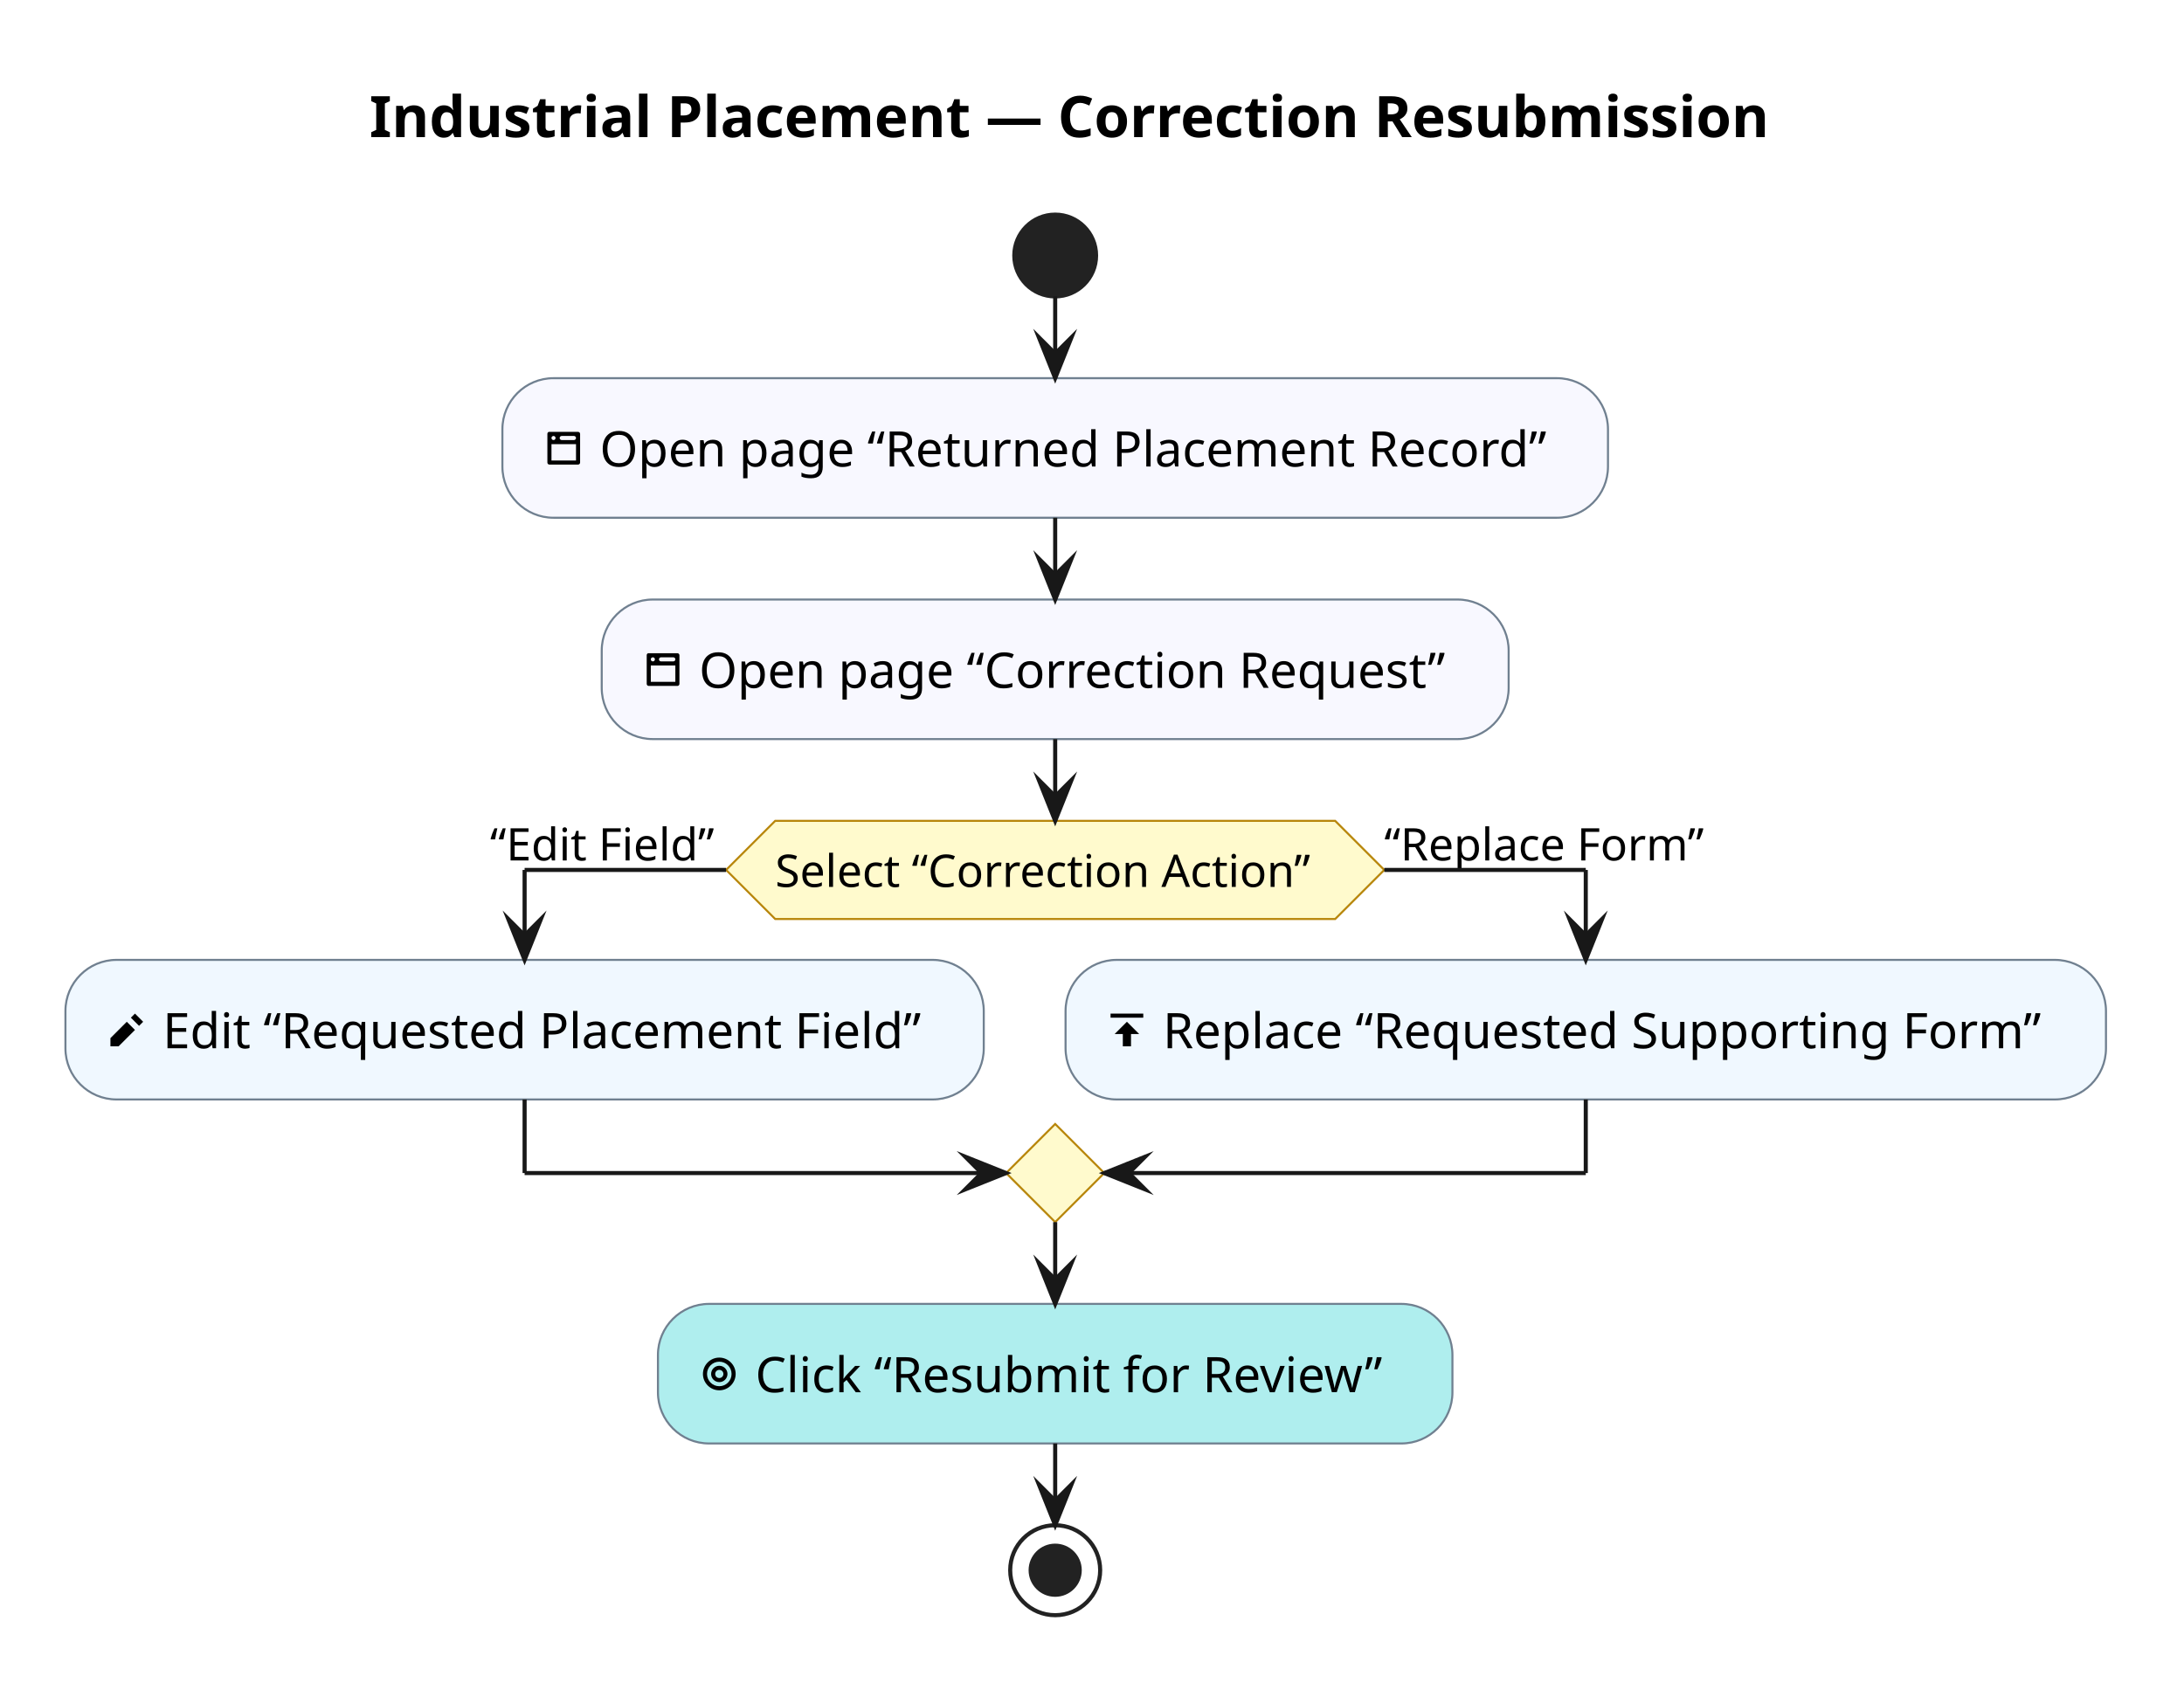
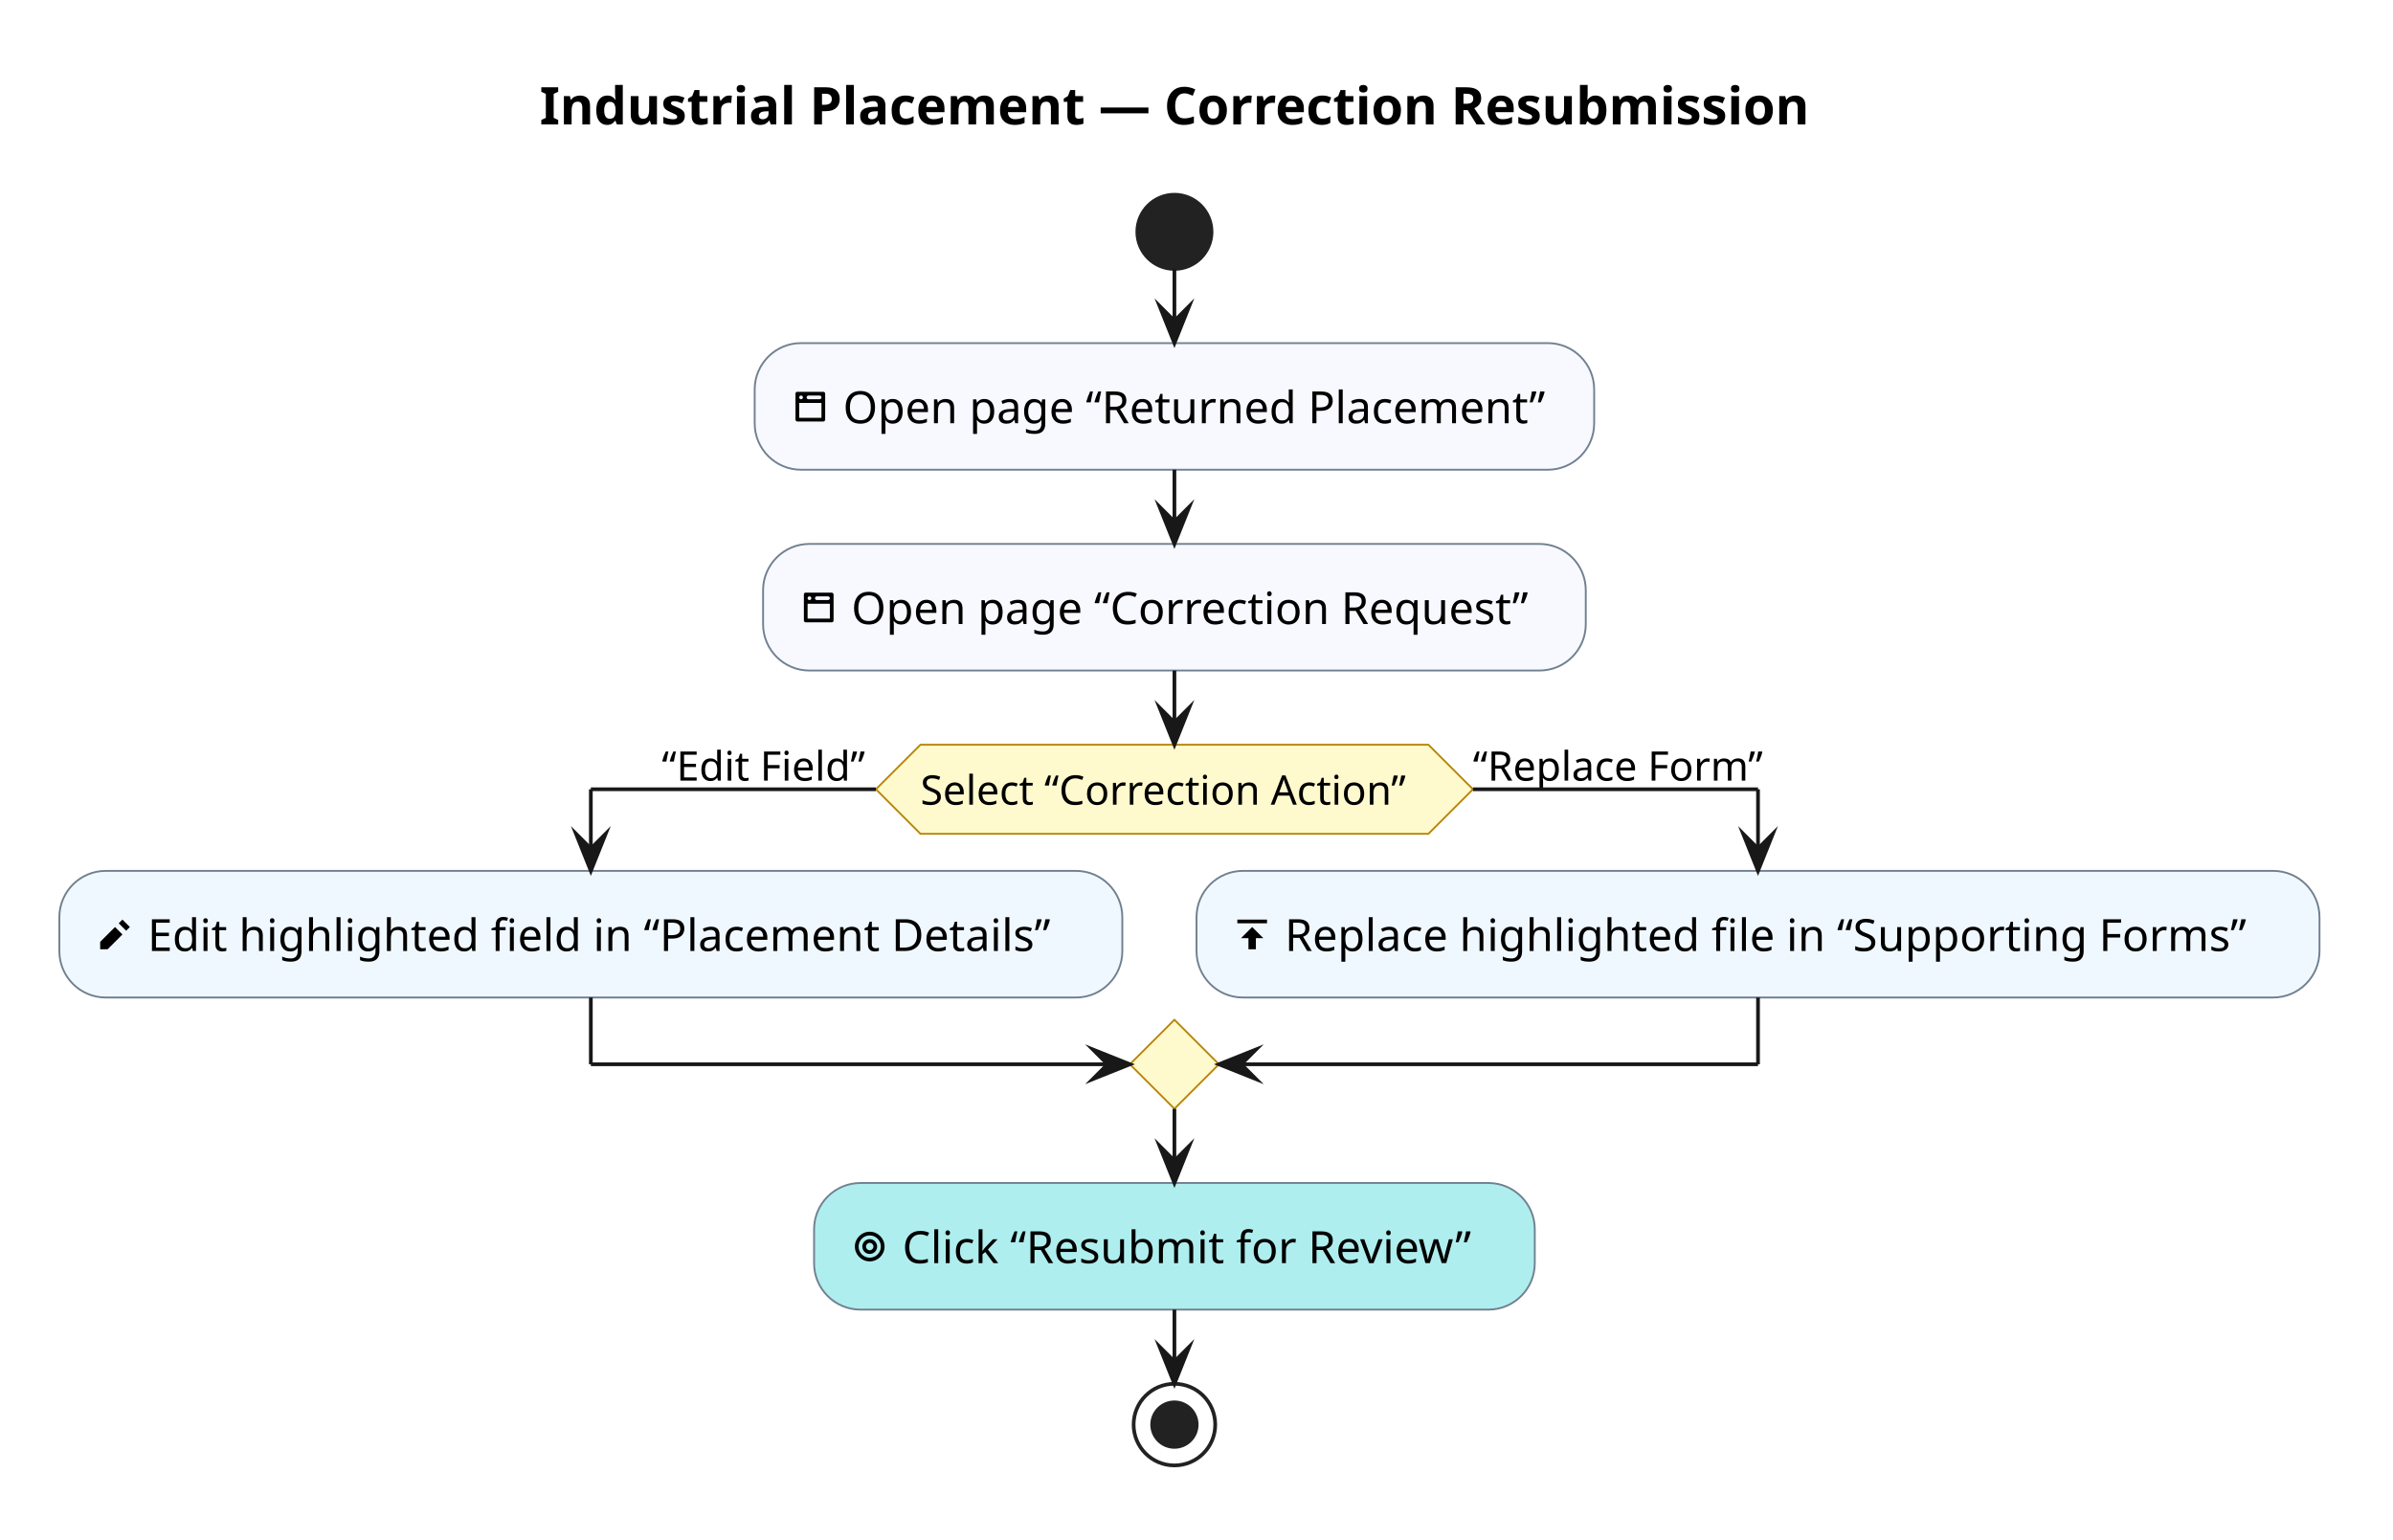
- <svg xmlns="http://www.w3.org/2000/svg" contentStyleType="text/css" data-diagram-type="ACTIVITY" height="415px" preserveAspectRatio="none" style="width:534px;height:415px;background:#FFFFFF;" version="1.1" viewBox="0 0 534 415" width="534px" zoomAndPan="magnify">
+ <svg xmlns="http://www.w3.org/2000/svg" contentStyleType="text/css" data-diagram-type="ACTIVITY" height="415px" preserveAspectRatio="none" style="width:645px;height:415px;background:#FFFFFF;" version="1.1" viewBox="0 0 645 415" width="645px" zoomAndPan="magnify">
  <defs />
  <g>
    <g class="title" data-source-line="2">
-       <text fill="#000000" font-family="sans-serif" font-size="14" font-weight="700" lengthAdjust="spacing" textLength="352.283" x="90.319" y="33.535">Industrial Placement — Correction Resubmission</text>
+       <text fill="#000000" font-family="sans-serif" font-size="14" font-weight="700" lengthAdjust="spacing" textLength="352.283" x="145.453" y="33.535">Industrial Placement — Correction Resubmission</text>
    </g>
-     <ellipse cx="257.999" cy="62.488" fill="#222222" rx="10" ry="10" style="stroke:#222222;stroke-width:1;" />
-     <rect fill="#F8F8FF" height="34.133" rx="12.5" ry="12.5" style="stroke:#708090;stroke-width:0.5;" width="270.322" x="122.838" y="92.488" />
-     <path d="M134.178,105.621 A0.5,0.5 0 0 0 133.838,106.121 L133.838,113.121 A0.5,0.5 0 0 0 134.338,113.621 L141.338,113.621 A0.5,0.5 0 0 0 141.838,113.121 L141.838,106.121 A0.5,0.5 0 0 0 141.338,105.621 L134.338,105.621 A0.5,0.5 0 0 0 134.248,105.621 A0.5,0.5 0 0 0 134.188,105.621 M135.338,106.621 C135.618,106.621 135.838,106.841 135.838,107.121 C135.838,107.401 135.618,107.621 135.338,107.621 C135.058,107.621 134.838,107.401 134.838,107.121 C134.838,106.841 135.058,106.621 135.338,106.621 M137.338,106.621 L140.338,106.621 C140.618,106.621 140.838,106.841 140.838,107.121 C140.838,107.401 140.618,107.621 140.338,107.621 L137.338,107.621 C137.058,107.621 136.838,107.401 136.838,107.121 C136.838,106.841 137.058,106.621 137.338,106.621 M134.838,108.621 L140.838,108.621 L140.838,112.621 L134.838,112.621 L134.838,108.621" fill="#000000" />
-     <text fill="#000000" font-family="sans-serif" font-size="12" lengthAdjust="spacing" textLength="236.525" x="146.635" y="114.09">Open page “Returned Placement Record”</text>
-     <rect fill="#F8F8FF" height="34.133" rx="12.5" ry="12.5" style="stroke:#708090;stroke-width:0.5;" width="221.748" x="147.125" y="146.621" />
-     <path d="M158.465,159.754 A0.5,0.5 0 0 0 158.125,160.254 L158.125,167.254 A0.5,0.5 0 0 0 158.625,167.754 L165.625,167.754 A0.5,0.5 0 0 0 166.125,167.254 L166.125,160.254 A0.5,0.5 0 0 0 165.625,159.754 L158.625,159.754 A0.5,0.5 0 0 0 158.535,159.754 A0.5,0.5 0 0 0 158.475,159.754 M159.625,160.754 C159.905,160.754 160.125,160.974 160.125,161.254 C160.125,161.534 159.905,161.754 159.625,161.754 C159.345,161.754 159.125,161.534 159.125,161.254 C159.125,160.974 159.345,160.754 159.625,160.754 M161.625,160.754 L164.625,160.754 C164.905,160.754 165.125,160.974 165.125,161.254 C165.125,161.534 164.905,161.754 164.625,161.754 L161.625,161.754 C161.345,161.754 161.125,161.534 161.125,161.254 C161.125,160.974 161.345,160.754 161.625,160.754 M159.125,162.754 L165.125,162.754 L165.125,166.754 L159.125,166.754 L159.125,162.754" fill="#000000" />
-     <text fill="#000000" font-family="sans-serif" font-size="12" lengthAdjust="spacing" textLength="187.951" x="170.922" y="168.223">Open page “Correction Request”</text>
-     <polygon fill="#FFFACD" points="189.536,200.754,326.462,200.754,338.462,212.754,326.462,224.754,189.536,224.754,177.536,212.754,189.536,200.754" style="stroke:#B8860B;stroke-width:0.5;stroke-linejoin:miter;stroke-miterlimit:10;" />
-     <text fill="#000000" font-family="sans-serif" font-size="11" lengthAdjust="spacing" textLength="136.925" x="189.536" y="216.911">Select “Correction Action”</text>
-     <text fill="#000000" font-family="sans-serif" font-size="11" lengthAdjust="spacing" textLength="57.712" x="119.824" y="210.434">“Edit Field”</text>
-     <text fill="#000000" font-family="sans-serif" font-size="11" lengthAdjust="spacing" textLength="80.674" x="338.462" y="210.434">“Replace Form”</text>
-     <rect fill="#F0F8FF" height="34.133" rx="12.5" ry="12.5" style="stroke:#708090;stroke-width:0.5;" width="224.537" x="16" y="234.754" />
+     <ellipse cx="316.55" cy="62.488" fill="#222222" rx="10" ry="10" style="stroke:#222222;stroke-width:1;" />
+     <rect fill="#F8F8FF" height="34.133" rx="12.5" ry="12.5" style="stroke:#708090;stroke-width:0.5;" width="226.272" x="203.415" y="92.488" />
+     <path d="M214.755,105.621 A0.5,0.5 0 0 0 214.415,106.121 L214.415,113.121 A0.5,0.5 0 0 0 214.915,113.621 L221.915,113.621 A0.5,0.5 0 0 0 222.415,113.121 L222.415,106.121 A0.5,0.5 0 0 0 221.915,105.621 L214.915,105.621 A0.5,0.5 0 0 0 214.825,105.621 A0.5,0.5 0 0 0 214.765,105.621 M215.915,106.621 C216.195,106.621 216.415,106.841 216.415,107.121 C216.415,107.401 216.195,107.621 215.915,107.621 C215.635,107.621 215.415,107.401 215.415,107.121 C215.415,106.841 215.635,106.621 215.915,106.621 M217.915,106.621 L220.915,106.621 C221.195,106.621 221.415,106.841 221.415,107.121 C221.415,107.401 221.195,107.621 220.915,107.621 L217.915,107.621 C217.635,107.621 217.415,107.401 217.415,107.121 C217.415,106.841 217.635,106.621 217.915,106.621 M215.415,108.621 L221.415,108.621 L221.415,112.621 L215.415,112.621 L215.415,108.621" fill="#000000" />
+     <text fill="#000000" font-family="sans-serif" font-size="12" lengthAdjust="spacing" textLength="192.475" x="227.211" y="114.09">Open page “Returned Placement”</text>
+     <rect fill="#F8F8FF" height="34.133" rx="12.5" ry="12.5" style="stroke:#708090;stroke-width:0.5;" width="221.748" x="205.676" y="146.621" />
+     <path d="M217.016,159.754 A0.5,0.5 0 0 0 216.676,160.254 L216.676,167.254 A0.5,0.5 0 0 0 217.176,167.754 L224.176,167.754 A0.5,0.5 0 0 0 224.676,167.254 L224.676,160.254 A0.5,0.5 0 0 0 224.176,159.754 L217.176,159.754 A0.5,0.5 0 0 0 217.086,159.754 A0.5,0.5 0 0 0 217.026,159.754 M218.176,160.754 C218.456,160.754 218.676,160.974 218.676,161.254 C218.676,161.534 218.456,161.754 218.176,161.754 C217.896,161.754 217.676,161.534 217.676,161.254 C217.676,160.974 217.896,160.754 218.176,160.754 M220.176,160.754 L223.176,160.754 C223.456,160.754 223.676,160.974 223.676,161.254 C223.676,161.534 223.456,161.754 223.176,161.754 L220.176,161.754 C219.896,161.754 219.676,161.534 219.676,161.254 C219.676,160.974 219.896,160.754 220.176,160.754 M217.676,162.754 L223.676,162.754 L223.676,166.754 L217.676,166.754 L217.676,162.754" fill="#000000" />
+     <text fill="#000000" font-family="sans-serif" font-size="12" lengthAdjust="spacing" textLength="187.951" x="229.473" y="168.223">Open page “Correction Request”</text>
+     <polygon fill="#FFFACD" points="248.088,200.754,385.013,200.754,397.013,212.754,385.013,224.754,248.088,224.754,236.088,212.754,248.088,200.754" style="stroke:#B8860B;stroke-width:0.5;stroke-linejoin:miter;stroke-miterlimit:10;" />
+     <text fill="#000000" font-family="sans-serif" font-size="11" lengthAdjust="spacing" textLength="136.925" x="248.088" y="216.911">Select “Correction Action”</text>
+     <text fill="#000000" font-family="sans-serif" font-size="11" lengthAdjust="spacing" textLength="57.712" x="178.375" y="210.434">“Edit Field”</text>
+     <text fill="#000000" font-family="sans-serif" font-size="11" lengthAdjust="spacing" textLength="80.674" x="397.013" y="210.434">“Replace Form”</text>
+     <rect fill="#F0F8FF" height="34.133" rx="12.5" ry="12.5" style="stroke:#708090;stroke-width:0.5;" width="286.506" x="16" y="234.754" />
    <path d="M33,247.887 L32,248.887 L34,250.887 L35,249.887 L33,247.887 M31,249.887 L27,253.887 L27,255.887 L29,255.887 L33,251.887 L31,249.887" fill="#000000" />
-     <text fill="#000000" font-family="sans-serif" font-size="12" lengthAdjust="spacing" textLength="190.74" x="39.797" y="256.356">Edit “Requested Placement Field”</text>
-     <rect fill="#F0F8FF" height="34.133" rx="12.5" ry="12.5" style="stroke:#708090;stroke-width:0.5;" width="254.385" x="260.537" y="234.754" />
-     <path d="M271.537,247.887 L271.537,248.887 L279.537,248.887 L279.537,247.887 L271.537,247.887 M275.537,249.887 L272.537,252.887 L274.537,252.887 L274.537,255.887 L276.537,255.887 L276.537,252.887 L278.537,252.887 L275.537,249.887" fill="#000000" />
-     <text fill="#000000" font-family="sans-serif" font-size="12" lengthAdjust="spacing" textLength="220.588" x="284.334" y="256.356">Replace “Requested Supporting Form”</text>
-     <polygon fill="#FFFACD" points="257.999,274.887,269.999,286.887,257.999,298.887,245.999,286.887,257.999,274.887" style="stroke:#B8860B;stroke-width:0.5;stroke-linejoin:miter;stroke-miterlimit:10;" />
-     <rect fill="#AFEEEE" height="34.133" rx="12.5" ry="12.5" style="stroke:#708090;stroke-width:0.5;" width="194.256" x="160.871" y="318.887" />
-     <path d="M175.871,332.019 C173.671,332.019 171.871,333.82 171.871,336.019 C171.871,338.219 173.671,340.019 175.871,340.019 C178.071,340.019 179.871,338.219 179.871,336.019 C179.871,333.82 178.071,332.019 175.871,332.019 M175.871,333.019 C177.531,333.019 178.871,334.36 178.871,336.019 C178.871,337.68 177.531,339.019 175.871,339.019 C174.211,339.019 172.871,337.68 172.871,336.019 C172.871,334.36 174.211,333.019 175.871,333.019 M175.871,334.019 C174.771,334.019 173.871,334.92 173.871,336.019 C173.871,337.12 174.771,338.019 175.871,338.019 C176.971,338.019 177.871,337.12 177.871,336.019 C177.871,334.92 176.971,334.019 175.871,334.019 M175.871,335.019 C176.431,335.019 176.871,335.459 176.871,336.019 C176.871,336.579 176.431,337.019 175.871,337.019 C175.311,337.019 174.871,336.579 174.871,336.019 C174.871,335.459 175.311,335.019 175.871,335.019" fill="#000000" />
-     <text fill="#000000" font-family="sans-serif" font-size="12" lengthAdjust="spacing" textLength="160.459" x="184.668" y="340.488">Click “Resubmit for Review”</text>
-     <ellipse cx="257.999" cy="384.019" fill="none" rx="11" ry="11" style="stroke:#222222;stroke-width:1;" />
-     <ellipse cx="257.999" cy="384.019" fill="#222222" rx="6" ry="6" style="stroke:#222222;stroke-width:1;" />
-     <line style="stroke:#181818;stroke-width:1;" x1="257.999" x2="257.999" y1="72.488" y2="92.488" />
-     <polygon fill="#181818" points="253.999,82.488,257.999,92.488,261.999,82.488,257.999,86.488" style="stroke:#181818;stroke-width:1;stroke-linejoin:miter;stroke-miterlimit:10;" />
-     <line style="stroke:#181818;stroke-width:1;" x1="257.999" x2="257.999" y1="126.621" y2="146.621" />
-     <polygon fill="#181818" points="253.999,136.621,257.999,146.621,261.999,136.621,257.999,140.621" style="stroke:#181818;stroke-width:1;stroke-linejoin:miter;stroke-miterlimit:10;" />
-     <line style="stroke:#181818;stroke-width:1;" x1="177.536" x2="128.269" y1="212.754" y2="212.754" />
-     <line style="stroke:#181818;stroke-width:1;" x1="128.269" x2="128.269" y1="212.754" y2="234.754" />
-     <polygon fill="#181818" points="124.269,224.754,128.269,234.754,132.269,224.754,128.269,228.754" style="stroke:#181818;stroke-width:1;stroke-linejoin:miter;stroke-miterlimit:10;" />
-     <line style="stroke:#181818;stroke-width:1;" x1="338.462" x2="387.729" y1="212.754" y2="212.754" />
-     <line style="stroke:#181818;stroke-width:1;" x1="387.729" x2="387.729" y1="212.754" y2="234.754" />
-     <polygon fill="#181818" points="383.729,224.754,387.729,234.754,391.729,224.754,387.729,228.754" style="stroke:#181818;stroke-width:1;stroke-linejoin:miter;stroke-miterlimit:10;" />
-     <line style="stroke:#181818;stroke-width:1;" x1="128.269" x2="128.269" y1="268.887" y2="286.887" />
-     <line style="stroke:#181818;stroke-width:1;" x1="128.269" x2="245.999" y1="286.887" y2="286.887" />
-     <polygon fill="#181818" points="235.999,282.887,245.999,286.887,235.999,290.887,239.999,286.887" style="stroke:#181818;stroke-width:1;stroke-linejoin:miter;stroke-miterlimit:10;" />
-     <line style="stroke:#181818;stroke-width:1;" x1="387.729" x2="387.729" y1="268.887" y2="286.887" />
-     <line style="stroke:#181818;stroke-width:1;" x1="387.729" x2="269.999" y1="286.887" y2="286.887" />
-     <polygon fill="#181818" points="279.999,282.887,269.999,286.887,279.999,290.887,275.999,286.887" style="stroke:#181818;stroke-width:1;stroke-linejoin:miter;stroke-miterlimit:10;" />
-     <line style="stroke:#181818;stroke-width:1;" x1="257.999" x2="257.999" y1="180.754" y2="200.754" />
-     <polygon fill="#181818" points="253.999,190.754,257.999,200.754,261.999,190.754,257.999,194.754" style="stroke:#181818;stroke-width:1;stroke-linejoin:miter;stroke-miterlimit:10;" />
-     <line style="stroke:#181818;stroke-width:1;" x1="257.999" x2="257.999" y1="298.887" y2="318.887" />
-     <polygon fill="#181818" points="253.999,308.887,257.999,318.887,261.999,308.887,257.999,312.887" style="stroke:#181818;stroke-width:1;stroke-linejoin:miter;stroke-miterlimit:10;" />
-     <line style="stroke:#181818;stroke-width:1;" x1="257.999" x2="257.999" y1="353.019" y2="373.019" />
-     <polygon fill="#181818" points="253.999,363.019,257.999,373.019,261.999,363.019,257.999,367.019" style="stroke:#181818;stroke-width:1;stroke-linejoin:miter;stroke-miterlimit:10;" />
+     <text fill="#000000" font-family="sans-serif" font-size="12" lengthAdjust="spacing" textLength="252.709" x="39.797" y="256.356">Edit highlighted field in “Placement Details”</text>
+     <rect fill="#F0F8FF" height="34.133" rx="12.5" ry="12.5" style="stroke:#708090;stroke-width:0.5;" width="302.684" x="322.506" y="234.754" />
+     <path d="M333.506,247.887 L333.506,248.887 L341.506,248.887 L341.506,247.887 L333.506,247.887 M337.506,249.887 L334.506,252.887 L336.506,252.887 L336.506,255.887 L338.506,255.887 L338.506,252.887 L340.506,252.887 L337.506,249.887" fill="#000000" />
+     <text fill="#000000" font-family="sans-serif" font-size="12" lengthAdjust="spacing" textLength="268.887" x="346.303" y="256.356">Replace highlighted file in “Supporting Forms”</text>
+     <polygon fill="#FFFACD" points="316.55,274.887,328.55,286.887,316.55,298.887,304.55,286.887,316.55,274.887" style="stroke:#B8860B;stroke-width:0.5;stroke-linejoin:miter;stroke-miterlimit:10;" />
+     <rect fill="#AFEEEE" height="34.133" rx="12.5" ry="12.5" style="stroke:#708090;stroke-width:0.5;" width="194.256" x="219.422" y="318.887" />
+     <path d="M234.422,332.019 C232.222,332.019 230.422,333.82 230.422,336.019 C230.422,338.219 232.222,340.019 234.422,340.019 C236.622,340.019 238.422,338.219 238.422,336.019 C238.422,333.82 236.622,332.019 234.422,332.019 M234.422,333.019 C236.082,333.019 237.422,334.36 237.422,336.019 C237.422,337.68 236.082,339.019 234.422,339.019 C232.762,339.019 231.422,337.68 231.422,336.019 C231.422,334.36 232.762,333.019 234.422,333.019 M234.422,334.019 C233.322,334.019 232.422,334.92 232.422,336.019 C232.422,337.12 233.322,338.019 234.422,338.019 C235.522,338.019 236.422,337.12 236.422,336.019 C236.422,334.92 235.522,334.019 234.422,334.019 M234.422,335.019 C234.982,335.019 235.422,335.459 235.422,336.019 C235.422,336.579 234.982,337.019 234.422,337.019 C233.862,337.019 233.422,336.579 233.422,336.019 C233.422,335.459 233.862,335.019 234.422,335.019" fill="#000000" />
+     <text fill="#000000" font-family="sans-serif" font-size="12" lengthAdjust="spacing" textLength="160.459" x="243.219" y="340.488">Click “Resubmit for Review”</text>
+     <ellipse cx="316.55" cy="384.019" fill="none" rx="11" ry="11" style="stroke:#222222;stroke-width:1;" />
+     <ellipse cx="316.55" cy="384.019" fill="#222222" rx="6" ry="6" style="stroke:#222222;stroke-width:1;" />
+     <line style="stroke:#181818;stroke-width:1;" x1="316.55" x2="316.55" y1="72.488" y2="92.488" />
+     <polygon fill="#181818" points="312.55,82.488,316.55,92.488,320.55,82.488,316.55,86.488" style="stroke:#181818;stroke-width:1;stroke-linejoin:miter;stroke-miterlimit:10;" />
+     <line style="stroke:#181818;stroke-width:1;" x1="316.55" x2="316.55" y1="126.621" y2="146.621" />
+     <polygon fill="#181818" points="312.55,136.621,316.55,146.621,320.55,136.621,316.55,140.621" style="stroke:#181818;stroke-width:1;stroke-linejoin:miter;stroke-miterlimit:10;" />
+     <line style="stroke:#181818;stroke-width:1;" x1="236.088" x2="159.253" y1="212.754" y2="212.754" />
+     <line style="stroke:#181818;stroke-width:1;" x1="159.253" x2="159.253" y1="212.754" y2="234.754" />
+     <polygon fill="#181818" points="155.253,224.754,159.253,234.754,163.253,224.754,159.253,228.754" style="stroke:#181818;stroke-width:1;stroke-linejoin:miter;stroke-miterlimit:10;" />
+     <line style="stroke:#181818;stroke-width:1;" x1="397.013" x2="473.848" y1="212.754" y2="212.754" />
+     <line style="stroke:#181818;stroke-width:1;" x1="473.848" x2="473.848" y1="212.754" y2="234.754" />
+     <polygon fill="#181818" points="469.848,224.754,473.848,234.754,477.848,224.754,473.848,228.754" style="stroke:#181818;stroke-width:1;stroke-linejoin:miter;stroke-miterlimit:10;" />
+     <line style="stroke:#181818;stroke-width:1;" x1="159.253" x2="159.253" y1="268.887" y2="286.887" />
+     <line style="stroke:#181818;stroke-width:1;" x1="159.253" x2="304.55" y1="286.887" y2="286.887" />
+     <polygon fill="#181818" points="294.55,282.887,304.55,286.887,294.55,290.887,298.55,286.887" style="stroke:#181818;stroke-width:1;stroke-linejoin:miter;stroke-miterlimit:10;" />
+     <line style="stroke:#181818;stroke-width:1;" x1="473.848" x2="473.848" y1="268.887" y2="286.887" />
+     <line style="stroke:#181818;stroke-width:1;" x1="473.848" x2="328.55" y1="286.887" y2="286.887" />
+     <polygon fill="#181818" points="338.55,282.887,328.55,286.887,338.55,290.887,334.55,286.887" style="stroke:#181818;stroke-width:1;stroke-linejoin:miter;stroke-miterlimit:10;" />
+     <line style="stroke:#181818;stroke-width:1;" x1="316.55" x2="316.55" y1="180.754" y2="200.754" />
+     <polygon fill="#181818" points="312.55,190.754,316.55,200.754,320.55,190.754,316.55,194.754" style="stroke:#181818;stroke-width:1;stroke-linejoin:miter;stroke-miterlimit:10;" />
+     <line style="stroke:#181818;stroke-width:1;" x1="316.55" x2="316.55" y1="298.887" y2="318.887" />
+     <polygon fill="#181818" points="312.55,308.887,316.55,318.887,320.55,308.887,316.55,312.887" style="stroke:#181818;stroke-width:1;stroke-linejoin:miter;stroke-miterlimit:10;" />
+     <line style="stroke:#181818;stroke-width:1;" x1="316.55" x2="316.55" y1="353.019" y2="373.019" />
+     <polygon fill="#181818" points="312.55,363.019,316.55,373.019,320.55,363.019,316.55,367.019" style="stroke:#181818;stroke-width:1;stroke-linejoin:miter;stroke-miterlimit:10;" />
  </g>
</svg>
